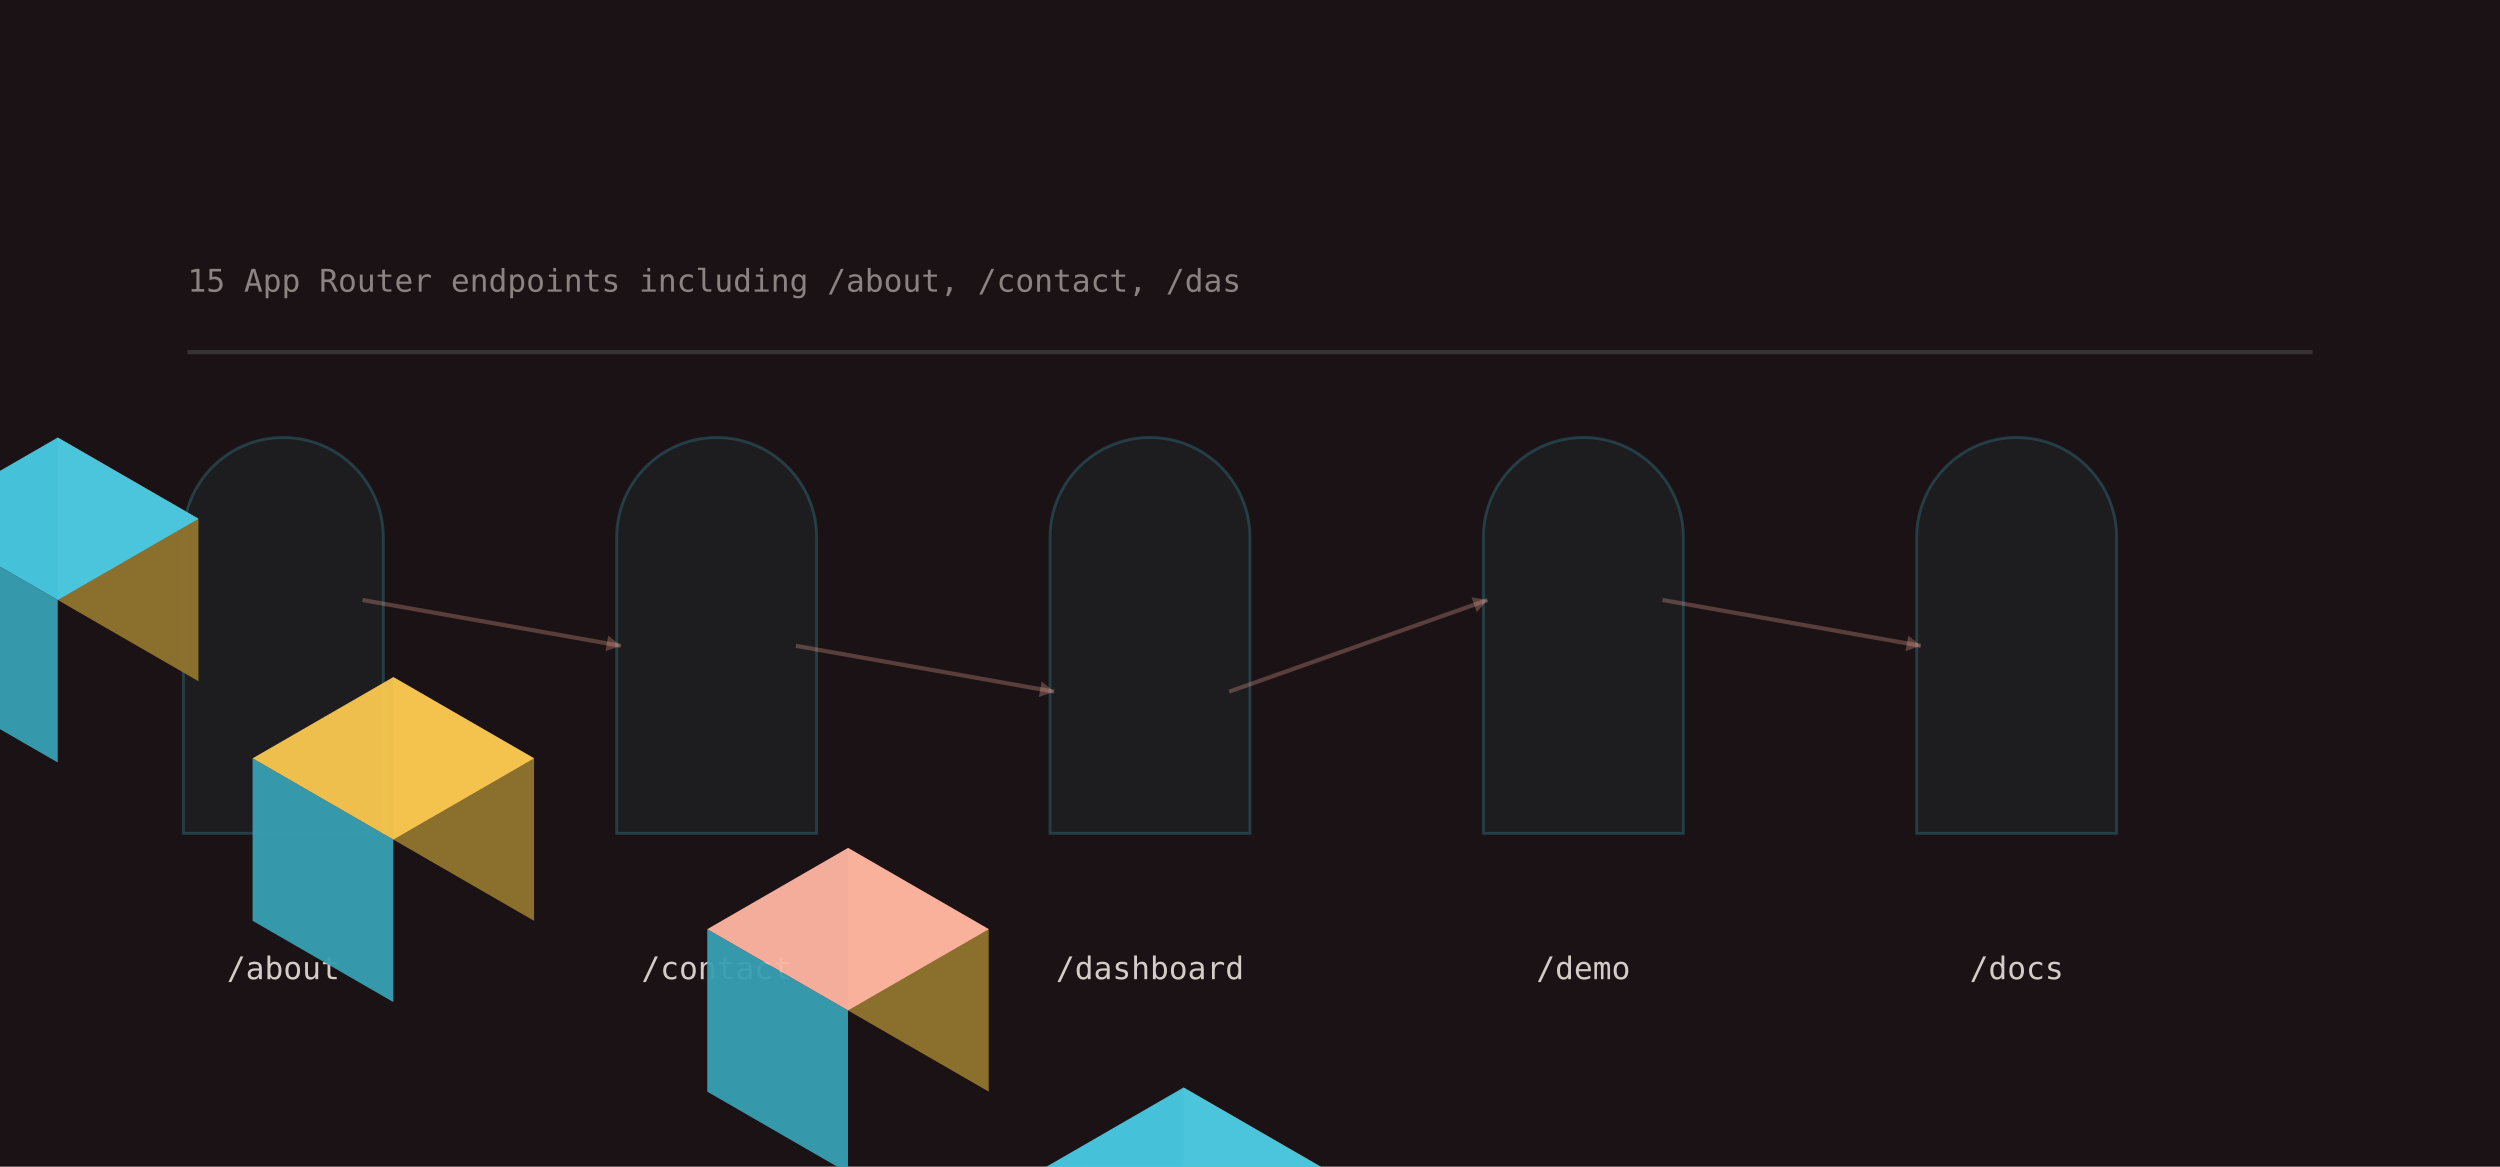
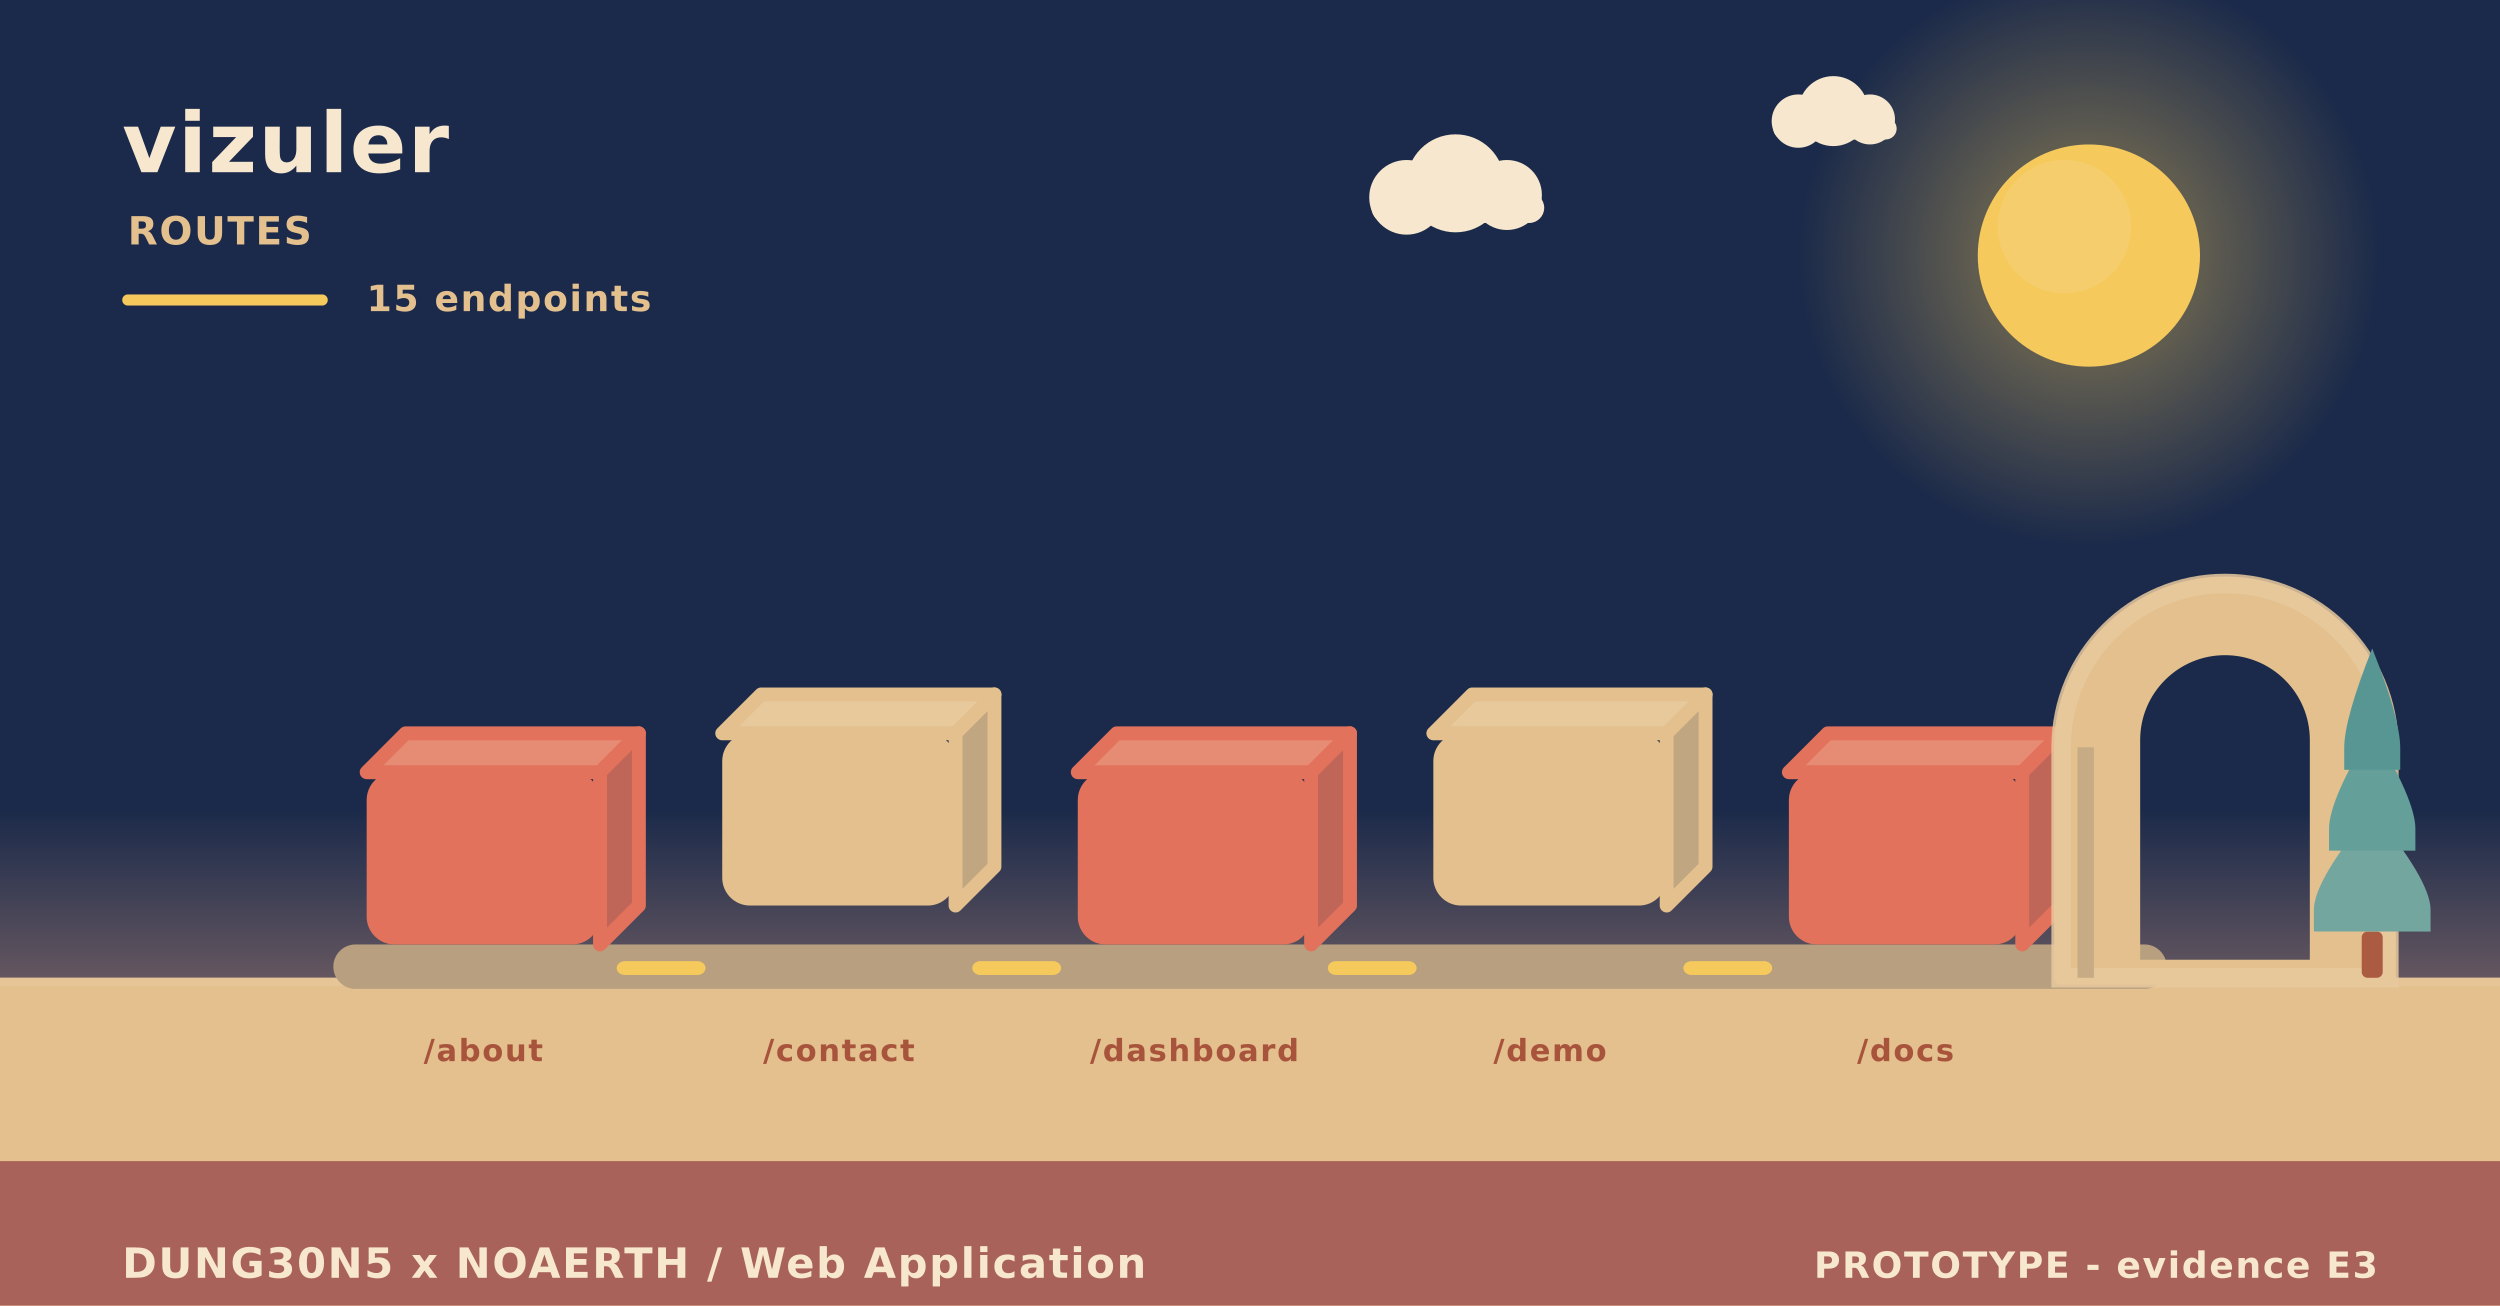
- <svg xmlns="http://www.w3.org/2000/svg" viewBox="0 0 1200 560" width="1200" height="560" role="img" aria-label="vizuler data flow">
-   <rect width="1200" height="560" fill="#1a1214" />
-   <defs>
-     <linearGradient id="gf" x1="0" y1="0" x2="1" y2="1">
-       <stop offset="0%" stop-color="#ffb4a2" />
-       <stop offset="100%" stop-color="#48cae4" />
-     </linearGradient>
-   </defs>
-   <path d="M88.00,400.00 L88.00,258.00 A48.00,48.00 0 0 1 184.00,258.00 L184.00,400.00 Z" fill="rgba(72,202,228,0.100)" opacity="0.55" stroke="rgba(72,202,228,0.400)" stroke-width="1.4" />
-   <polygon points="-133.37,173.00 -65.82,212.00 -65.82,134.00 -133.37,95.00" fill="#90732e" opacity="0.95" />
-   <polygon points="-200.92,212.00 -133.37,251.00 -133.37,173.00 -200.92,134.00" fill="#389eb2" opacity="0.95" />
-   <polygon points="-133.37,95.00 -65.82,134.00 -133.37,173.00 -200.92,134.00" fill="#ffb4a2" opacity="0.95" />
-   <text x="136" y="470" font-family="ui-monospace,Menlo,monospace" font-size="15" fill="rgba(253,244,240,0.820)" text-anchor="middle">/about</text>
-   <path d="M296.00,400.00 L296.00,258.00 A48.00,48.00 0 0 1 392.00,258.00 L392.00,400.00 Z" fill="rgba(72,202,228,0.100)" opacity="0.55" stroke="rgba(72,202,228,0.400)" stroke-width="1.4" />
-   <polygon points="27.71,288.00 95.26,327.00 95.26,249.00 27.71,210.00" fill="#90732e" opacity="0.95" />
-   <polygon points="-39.84,327.00 27.71,366.00 27.71,288.00 -39.84,249.00" fill="#389eb2" opacity="0.95" />
-   <polygon points="27.71,210.00 95.26,249.00 27.71,288.00 -39.84,249.00" fill="#48cae4" opacity="0.95" />
-   <text x="344" y="470" font-family="ui-monospace,Menlo,monospace" font-size="15" fill="rgba(253,244,240,0.820)" text-anchor="middle">/contact</text>
-   <line x1="174.00" y1="288.00" x2="298.00" y2="310.00" stroke="rgba(255,180,162,0.500)" stroke-width="2.00" opacity="0.55" />
-   <polygon points="298.00,310.00 291.97,305.07 290.64,312.55" fill="rgba(255,180,162,0.500)" opacity="0.55" />
-   <path d="M504.00,400.00 L504.00,258.00 A48.00,48.00 0 0 1 600.00,258.00 L600.00,400.00 Z" fill="rgba(72,202,228,0.100)" opacity="0.55" stroke="rgba(72,202,228,0.400)" stroke-width="1.4" />
-   <polygon points="188.79,403.00 256.34,442.00 256.34,364.00 188.79,325.00" fill="#90732e" opacity="0.95" />
-   <polygon points="121.24,442.00 188.79,481.00 188.79,403.00 121.24,364.00" fill="#389eb2" opacity="0.95" />
-   <polygon points="188.79,325.00 256.34,364.00 188.79,403.00 121.24,364.00" fill="#f9c74f" opacity="0.95" />
-   <text x="552" y="470" font-family="ui-monospace,Menlo,monospace" font-size="15" fill="rgba(253,244,240,0.820)" text-anchor="middle">/dashboard</text>
-   <line x1="382.00" y1="310.00" x2="506.00" y2="332.00" stroke="rgba(255,180,162,0.500)" stroke-width="2.00" opacity="0.55" />
-   <polygon points="506.00,332.00 499.97,327.07 498.64,334.55" fill="rgba(255,180,162,0.500)" opacity="0.55" />
-   <path d="M712.00,400.00 L712.00,258.00 A48.00,48.00 0 0 1 808.00,258.00 L808.00,400.00 Z" fill="rgba(72,202,228,0.100)" opacity="0.55" stroke="rgba(72,202,228,0.400)" stroke-width="1.4" />
-   <polygon points="407.03,485.00 474.58,524.00 474.58,446.00 407.03,407.00" fill="#90732e" opacity="0.95" />
-   <polygon points="339.48,524.00 407.03,563.00 407.03,485.00 339.48,446.00" fill="#389eb2" opacity="0.95" />
-   <polygon points="407.03,407.00 474.58,446.00 407.03,485.00 339.48,446.00" fill="#ffb4a2" opacity="0.95" />
-   <text x="760" y="470" font-family="ui-monospace,Menlo,monospace" font-size="15" fill="rgba(253,244,240,0.820)" text-anchor="middle">/demo</text>
-   <line x1="590.00" y1="332.00" x2="714.00" y2="288.00" stroke="rgba(255,180,162,0.500)" stroke-width="2.00" opacity="0.55" />
-   <polygon points="714.00,288.00 706.32,286.69 708.86,293.86" fill="rgba(255,180,162,0.500)" opacity="0.55" />
-   <path d="M920.00,400.00 L920.00,258.00 A48.00,48.00 0 0 1 1016.00,258.00 L1016.00,400.00 Z" fill="rgba(72,202,228,0.100)" opacity="0.55" stroke="rgba(72,202,228,0.400)" stroke-width="1.4" />
-   <polygon points="568.11,600.00 635.66,639.00 635.66,561.00 568.11,522.00" fill="#90732e" opacity="0.95" />
-   <polygon points="500.56,639.00 568.11,678.00 568.11,600.00 500.56,561.00" fill="#389eb2" opacity="0.95" />
-   <polygon points="568.11,522.00 635.66,561.00 568.11,600.00 500.56,561.00" fill="#48cae4" opacity="0.95" />
-   <text x="968" y="470" font-family="ui-monospace,Menlo,monospace" font-size="15" fill="rgba(253,244,240,0.820)" text-anchor="middle">/docs</text>
-   <line x1="798.00" y1="288.00" x2="922.00" y2="310.00" stroke="rgba(255,180,162,0.500)" stroke-width="2.00" opacity="0.55" />
-   <polygon points="922.00,310.00 915.97,305.07 914.64,312.55" fill="rgba(255,180,162,0.500)" opacity="0.55" />
-   <rect x="90.00" y="168.00" width="1020.00" height="2.00" rx="0.00" fill="rgba(253,244,240,0.140)" opacity="1.00" />
-   <text x="90" y="140" font-family="ui-monospace,Menlo,monospace" font-size="15" fill="rgba(253,244,240,0.500)">15 App Router endpoints including /about, /contact, /das</text>
+ <svg xmlns="http://www.w3.org/2000/svg" width="900" height="470" viewBox="0 0 900 470" role="img" aria-label="vizuler - how data moves">
+   <linearGradient id="skyd" x1="0" y1="0" x2="0" y2="1">
+     <stop offset="0" stop-color="#1b2a4a" />
+     <stop offset="0.62" stop-color="#1b2a4a" />
+     <stop offset="1" stop-color="#f3ad8a" />
+   </linearGradient>
+   <rect width="900" height="470" fill="url(#skyd)" />
+   <radialGradient id="sund">
+     <stop offset="0.35" stop-color="#f5c95c" stop-opacity="0.34" />
+     <stop offset="1" stop-color="#f5c95c" stop-opacity="0" />
+   </radialGradient>
+   <circle cx="752" cy="92" r="104" fill="url(#sund)" />
+   <circle cx="752" cy="92" r="40" fill="#f5c95c" />
+   <circle cx="743.2" cy="81.6" r="24" fill="#f5d27e" opacity="0.5" />
+   <g>
+     <circle cx="524" cy="66" r="17.64" fill="#f6e7ce" />
+     <circle cx="506.36" cy="71.04" r="13.44" fill="#f6e7ce" />
+     <circle cx="542.48" cy="70.2" r="12.6" fill="#f6e7ce" />
+     <rect x="493.76" y="69.36" width="62.16" height="10.92" rx="5.46" fill="#f6e7ce" />
+   </g>
+   <g>
+     <circle cx="660" cy="40" r="12.6" fill="#f6e7ce" />
+     <circle cx="647.4" cy="43.6" r="9.6" fill="#f6e7ce" />
+     <circle cx="673.2" cy="43" r="9" fill="#f6e7ce" />
+     <rect x="638.4" y="42.4" width="44.4" height="7.8" rx="3.9" fill="#f6e7ce" />
+   </g>
+   <rect x="0" y="352" width="900" height="118" fill="#e3c08d" />
+   <rect x="0" y="352" width="900" height="3" fill="#e6c596" />
+   <text x="44" y="62" font-family="Verdana,DejaVu Sans,sans-serif" font-size="30" font-weight="700" letter-spacing="0.6" fill="#f6e7ce" text-anchor="start">vizuler</text>
+   <text x="46" y="88" font-family="Verdana,DejaVu Sans,sans-serif" font-size="14" font-weight="700" letter-spacing="0.6" fill="#e3c08d" text-anchor="start">ROUTES</text>
+   <rect x="44" y="106" width="74" height="4" rx="2" fill="#f5c95c" />
+   <text x="132" y="112" font-family="Verdana,DejaVu Sans,sans-serif" font-size="13" font-weight="700" letter-spacing="0.6" fill="#e3c08d" text-anchor="start">15 endpoints</text>
+   <rect x="120" y="340" width="660" height="16" rx="8" fill="#b79f80" />
+   <path d="M132,278 L216,278 L230,264 L146,264 Z" fill="#e68c74" stroke="#e2725b" stroke-width="5" stroke-linejoin="round" />
+   <path d="M216,278 L230,264 L230,326 L216,340 Z" fill="#c06658" stroke="#e2725b" stroke-width="5" stroke-linejoin="round" />
+   <rect x="132" y="278" width="84" height="62" rx="10" fill="#e2725b" />
+   <text x="174" y="382" font-family="Verdana,DejaVu Sans,sans-serif" font-size="11" font-weight="700" letter-spacing="0.6" fill="#a8543c" text-anchor="middle">/about</text>
+   <path d="M260,264 L344,264 L358,250 L274,250 Z" fill="#e7c99b" stroke="#e3c08d" stroke-width="5" stroke-linejoin="round" />
+   <path d="M344,264 L358,250 L358,312 L344,326 Z" fill="#c1a682" stroke="#e3c08d" stroke-width="5" stroke-linejoin="round" />
+   <rect x="260" y="264" width="84" height="62" rx="10" fill="#e3c08d" />
+   <text x="302" y="382" font-family="Verdana,DejaVu Sans,sans-serif" font-size="11" font-weight="700" letter-spacing="0.6" fill="#a8543c" text-anchor="middle">/contact</text>
+   <rect x="222" y="346" width="32" height="5" rx="3" fill="#f5c95c" />
+   <path d="M388,278 L472,278 L486,264 L402,264 Z" fill="#e68c74" stroke="#e2725b" stroke-width="5" stroke-linejoin="round" />
+   <path d="M472,278 L486,264 L486,326 L472,340 Z" fill="#c06658" stroke="#e2725b" stroke-width="5" stroke-linejoin="round" />
+   <rect x="388" y="278" width="84" height="62" rx="10" fill="#e2725b" />
+   <text x="430" y="382" font-family="Verdana,DejaVu Sans,sans-serif" font-size="11" font-weight="700" letter-spacing="0.6" fill="#a8543c" text-anchor="middle">/dashboard</text>
+   <rect x="350" y="346" width="32" height="5" rx="3" fill="#f5c95c" />
+   <path d="M516,264 L600,264 L614,250 L530,250 Z" fill="#e7c99b" stroke="#e3c08d" stroke-width="5" stroke-linejoin="round" />
+   <path d="M600,264 L614,250 L614,312 L600,326 Z" fill="#c1a682" stroke="#e3c08d" stroke-width="5" stroke-linejoin="round" />
+   <rect x="516" y="264" width="84" height="62" rx="10" fill="#e3c08d" />
+   <text x="558" y="382" font-family="Verdana,DejaVu Sans,sans-serif" font-size="11" font-weight="700" letter-spacing="0.6" fill="#a8543c" text-anchor="middle">/demo</text>
+   <rect x="478" y="346" width="32" height="5" rx="3" fill="#f5c95c" />
+   <path d="M644,278 L728,278 L742,264 L658,264 Z" fill="#e68c74" stroke="#e2725b" stroke-width="5" stroke-linejoin="round" />
+   <path d="M728,278 L742,264 L742,326 L728,340 Z" fill="#c06658" stroke="#e2725b" stroke-width="5" stroke-linejoin="round" />
+   <rect x="644" y="278" width="84" height="62" rx="10" fill="#e2725b" />
+   <text x="686" y="382" font-family="Verdana,DejaVu Sans,sans-serif" font-size="11" font-weight="700" letter-spacing="0.6" fill="#a8543c" text-anchor="middle">/docs</text>
+   <rect x="606" y="346" width="32" height="5" rx="3" fill="#f5c95c" />
+   <path d="M742,352 L742,269.04 A59,59 0 0 1 860,269.04 L860,352 Z M767.96,348 L767.96,266.4 A33.04,33.04 0 0 1 834.04,266.4 L834.04,348 Z" fill="#e3c08d" fill-rule="evenodd" stroke="#e3c08d" stroke-width="5" stroke-linejoin="round" />
+   <path d="M742,352 L742,269.04 A59,59 0 0 1 860,269.04 L860,352 Z" fill="none" stroke="#e8c99d" stroke-width="7" stroke-linecap="round" opacity="0.85" />
+   <rect x="747.9" y="269.04" width="5.9" height="82.96" fill="#c7ab84" />
+   <rect x="850.22" y="335.36" width="7.56" height="16.64" rx="2.1" fill="#ac5b43" />
+   <path d="M854,291.68 Q833,317.01 833,327.5 Q833,335.36 833,335.36 L875,335.36 Q875,335.36 875,327.5 Q875,317.01 854,291.68 Z" fill="#74a6a0" />
+   <path d="M854,262.56 Q838.46,287.89 838.46,298.38 Q838.46,306.24 838.46,306.24 L869.54,306.24 Q869.54,306.24 869.54,298.38 Q869.54,287.89 854,262.56 Z" fill="#649f9a" />
+   <path d="M854,233.44 Q843.92,258.77 843.92,269.26 Q843.92,277.12 843.92,277.12 L864.08,277.12 Q864.08,277.12 864.08,269.26 Q864.08,258.77 854,233.44 Z" fill="#589694" />
+   <rect x="0" y="418" width="900" height="52" rx="0" fill="#a65c56" opacity="0.94" />
+   <text x="44" y="460" font-family="Verdana,DejaVu Sans,sans-serif" font-size="15" font-weight="700" letter-spacing="0.6" fill="#f6e7ce" text-anchor="start">DUNG30N5 x NOAERTH  /  Web Application</text>
+   <text x="856" y="460" font-family="Verdana,DejaVu Sans,sans-serif" font-size="13" font-weight="700" letter-spacing="0.6" fill="#f6e7ce" text-anchor="end">PROTOTYPE  -  evidence E3</text>
</svg>
